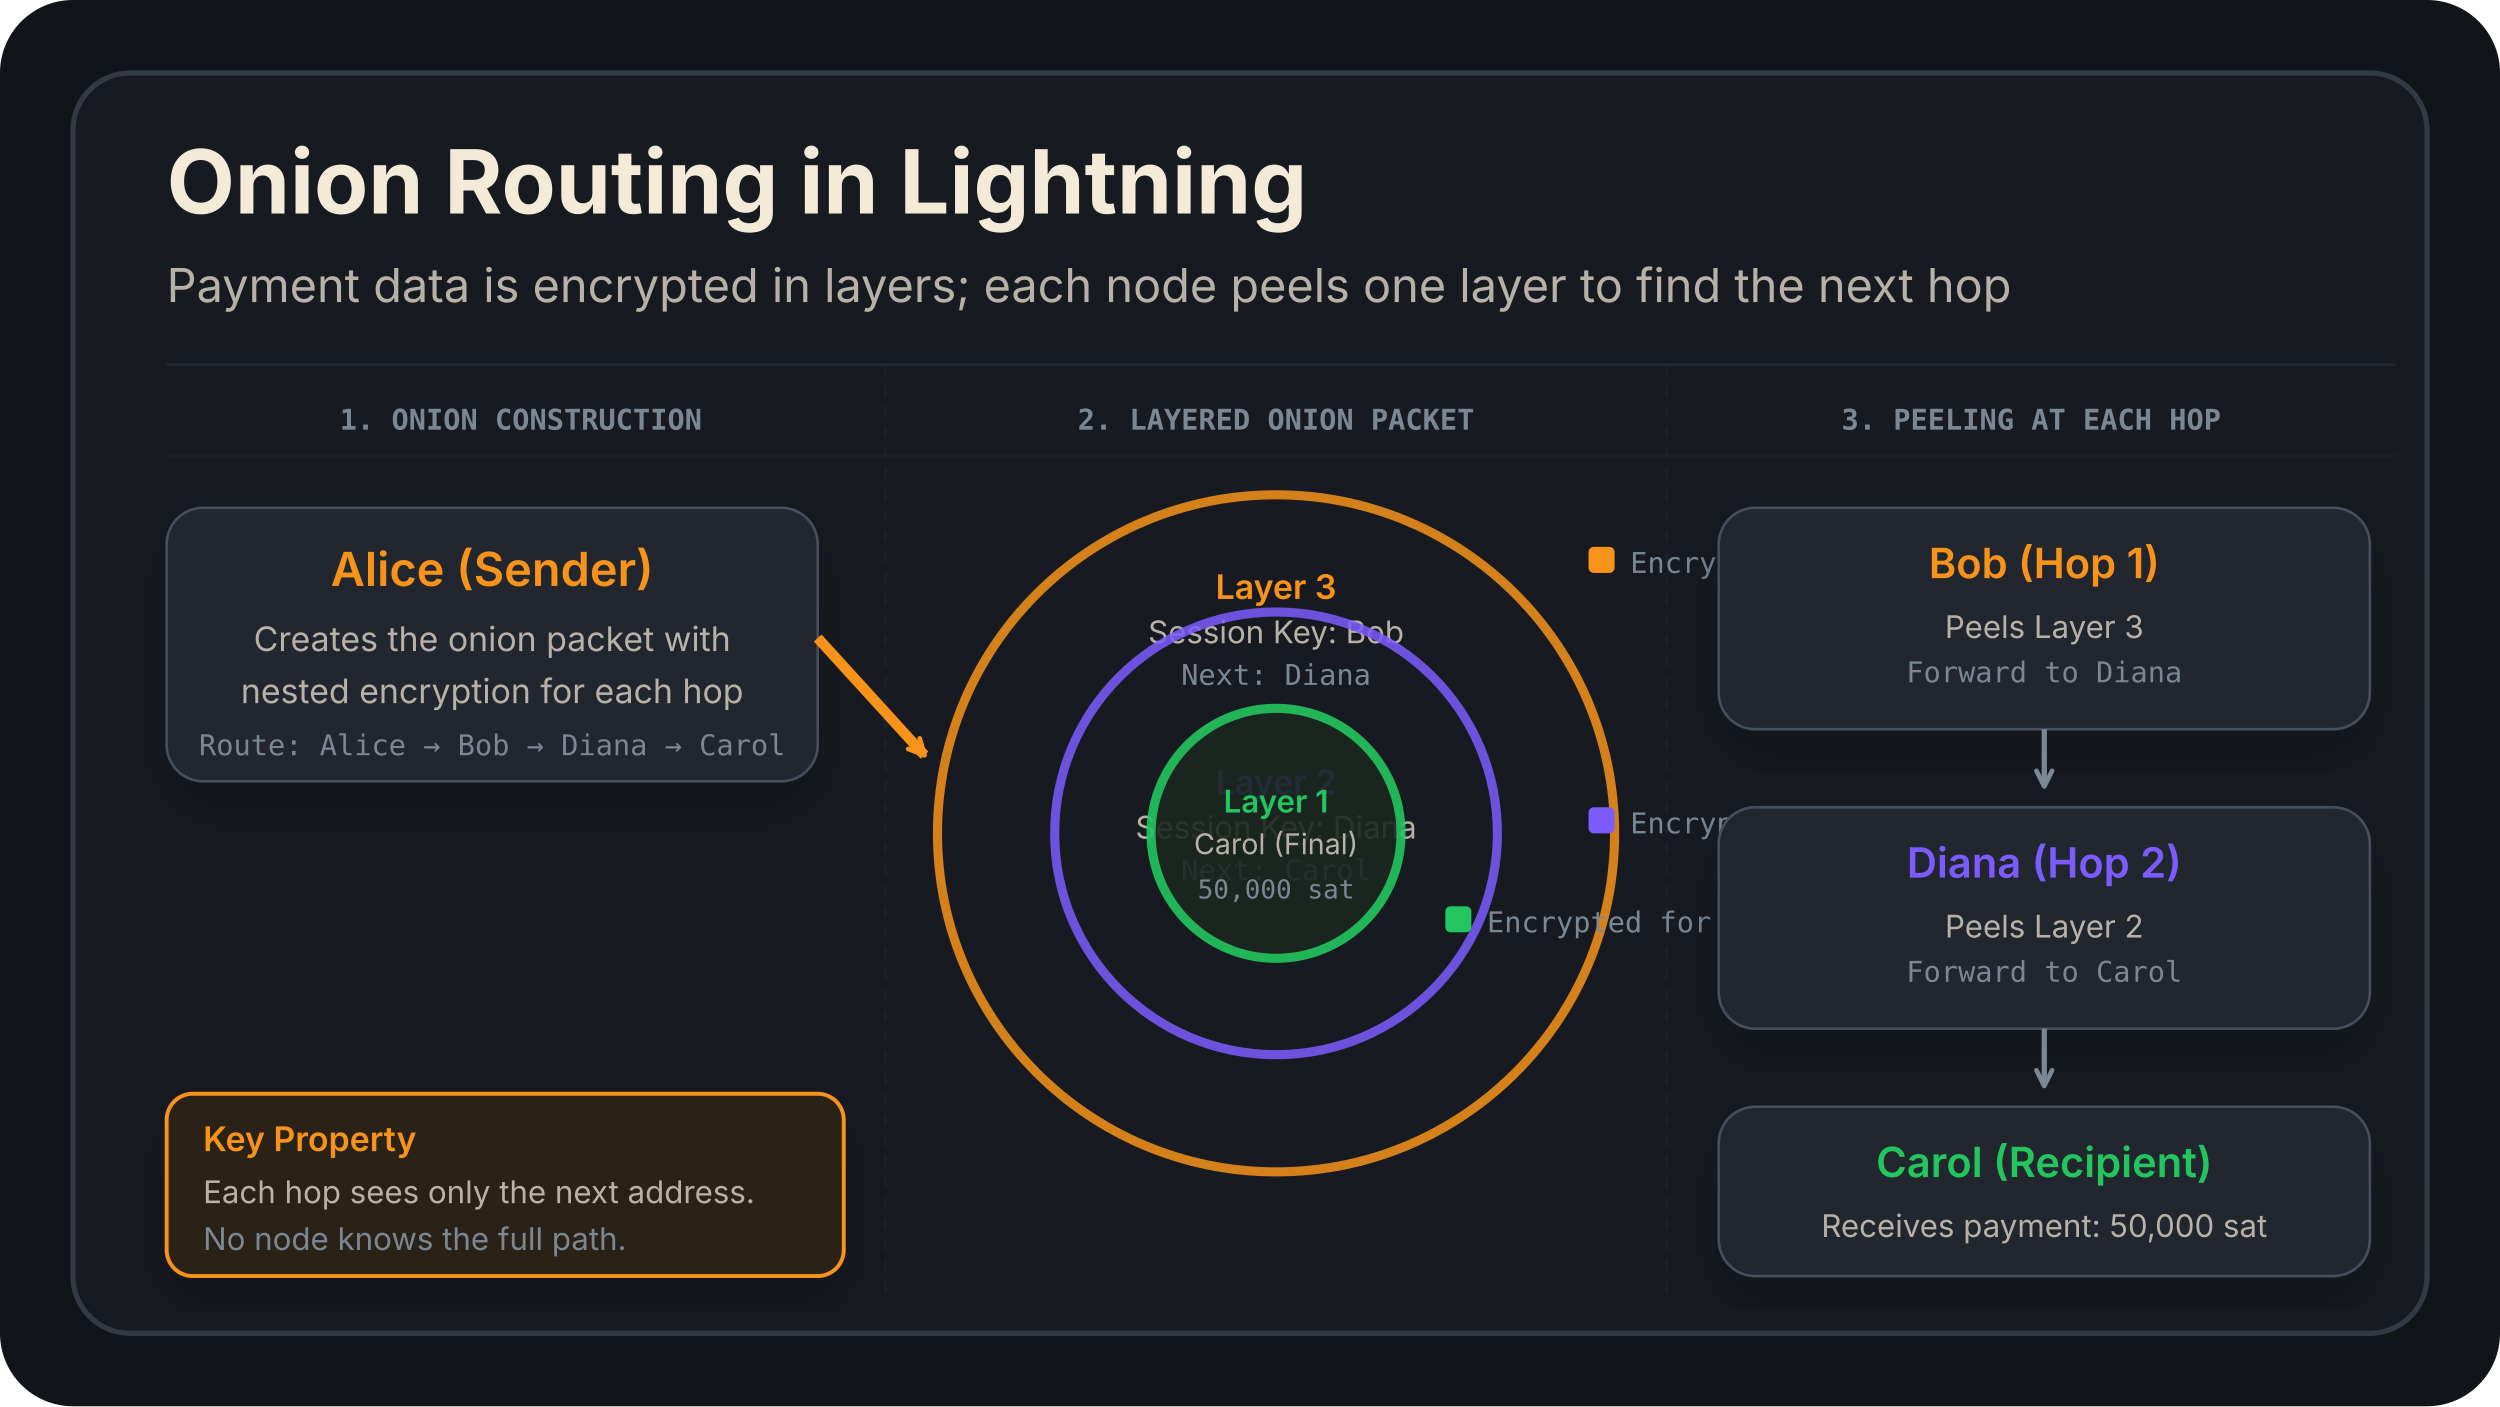
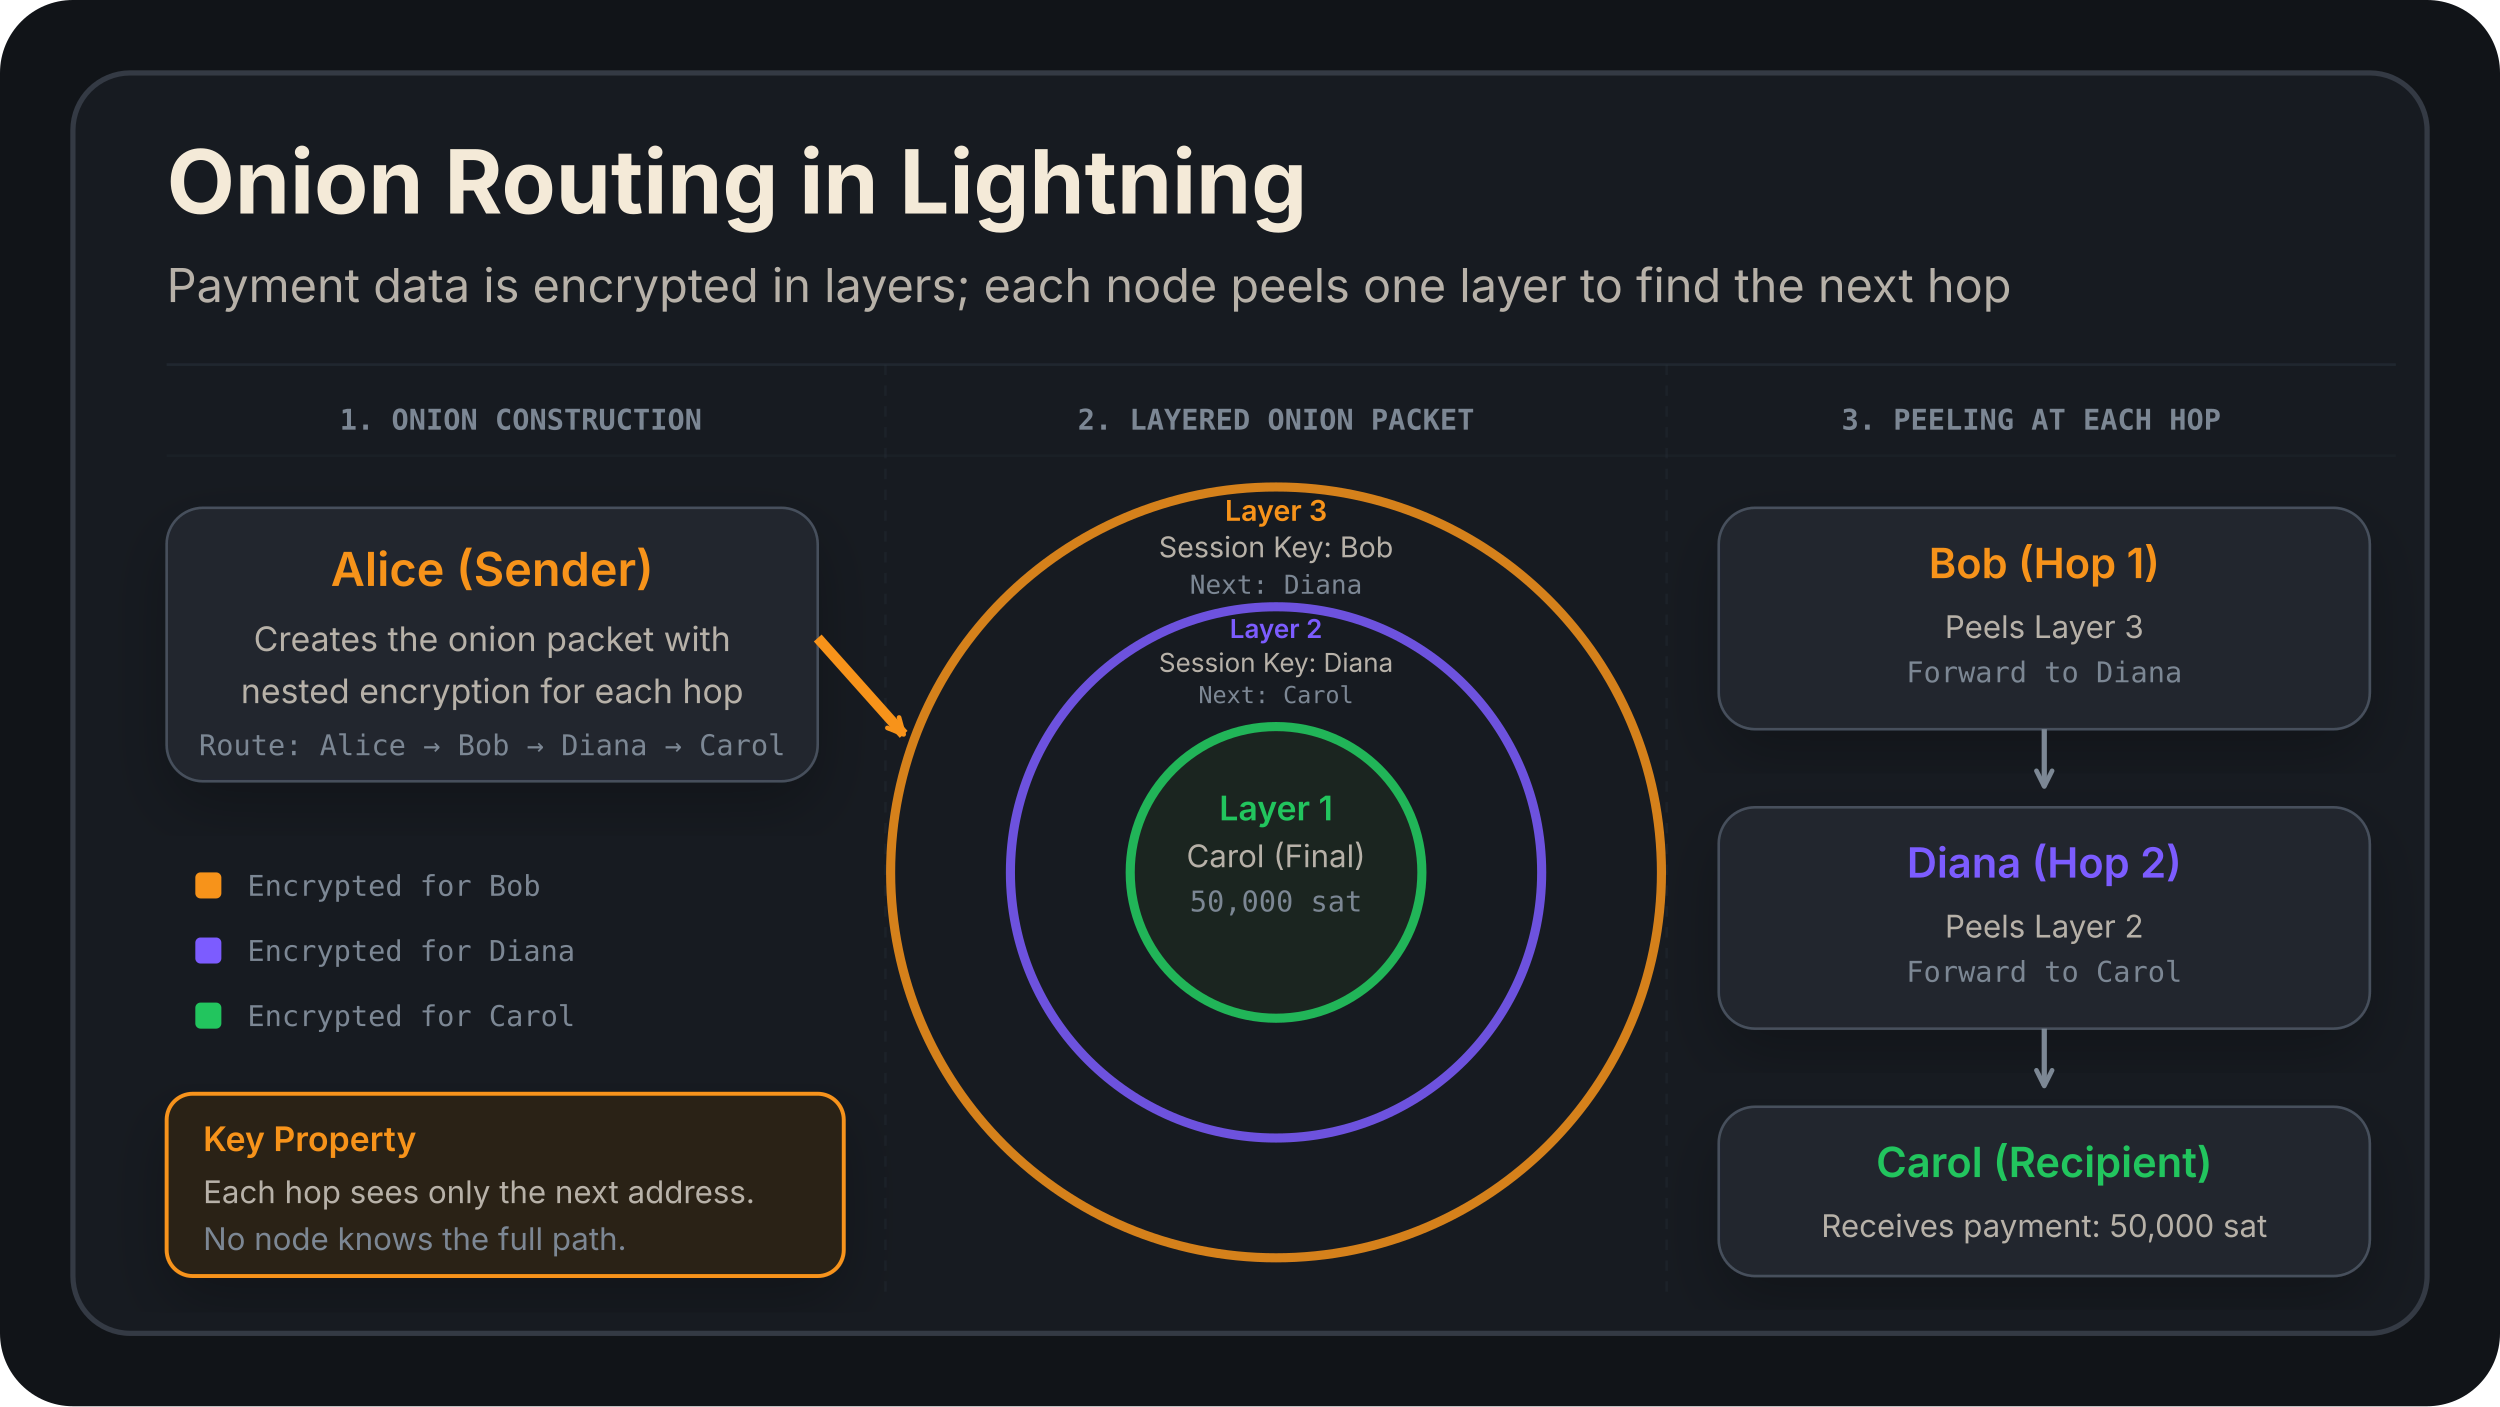
<svg xmlns="http://www.w3.org/2000/svg" width="960" height="540" viewBox="0 0 960 540" fill="none" role="img" aria-labelledby="title desc">
  <defs>
    <marker id="arrow-orange" markerWidth="10" markerHeight="10" refX="8" refY="5" orient="auto" markerUnits="userSpaceOnUse">
      <path d="M2 2L8 5L2 8" fill="none" stroke="#F7931A" stroke-width="1.8" stroke-linecap="round" stroke-linejoin="round" />
    </marker>
    <marker id="arrow-muted" markerWidth="10" markerHeight="10" refX="8" refY="5" orient="auto" markerUnits="userSpaceOnUse">
      <path d="M2 2L8 5L2 8" fill="none" stroke="#7C8794" stroke-width="1.8" stroke-linecap="round" stroke-linejoin="round" />
    </marker>
    <marker id="arrow-green" markerWidth="10" markerHeight="10" refX="8" refY="5" orient="auto" markerUnits="userSpaceOnUse">
      <path d="M2 2L8 5L2 8" fill="none" stroke="#22C55E" stroke-width="1.8" stroke-linecap="round" stroke-linejoin="round" />
    </marker>
    <filter id="soft" x="-20%" y="-20%" width="140%" height="140%">
      <feDropShadow dx="0" dy="10" stdDeviation="12" flood-color="#000000" flood-opacity="0.24" />
    </filter>
  </defs>
  <rect width="960" height="540" rx="28" fill="#111418" />
  <rect x="28" y="28" width="904" height="484" rx="22" fill="#171B21" stroke="#343A44" stroke-width="2" />
  <text x="64" y="82" fill="#F4EAD8" font-family="Inter, Arial, sans-serif" font-size="34" font-weight="700">Onion Routing in Lightning</text>
  <text x="64" y="116" fill="#B7B1A8" font-family="Inter, Arial, sans-serif" font-size="18">Payment data is encrypted in layers; each node peels one layer to find the next hop</text>
  <line x1="64" y1="140" x2="920" y2="140" stroke="#28313B" stroke-width="1" opacity="0.55" />
  <line x1="340" y1="140" x2="340" y2="500" stroke="#28313B" stroke-width="1" opacity="0.3" stroke-dasharray="4,4" />
  <line x1="640" y1="140" x2="640" y2="500" stroke="#28313B" stroke-width="1" opacity="0.3" stroke-dasharray="4,4" />
  <text x="200" y="165" fill="#7C8794" font-family="JetBrains Mono, monospace" font-size="11" font-weight="600" text-anchor="middle">1. ONION CONSTRUCTION</text>
  <text x="490" y="165" fill="#7C8794" font-family="JetBrains Mono, monospace" font-size="11" font-weight="600" text-anchor="middle">2. LAYERED ONION PACKET</text>
  <text x="780" y="165" fill="#7C8794" font-family="JetBrains Mono, monospace" font-size="11" font-weight="600" text-anchor="middle">3. PEELING AT EACH HOP</text>
  <line x1="64" y1="175" x2="920" y2="175" stroke="#28313B" stroke-width="1" opacity="0.2" />
  <g filter="url(#soft)">
    <rect x="64" y="195" width="250" height="105" rx="14" fill="#20252D" stroke="#46505C" />
  </g>
  <text x="189" y="225" fill="#F7931A" font-family="Inter, Arial, sans-serif" font-size="18" font-weight="600" text-anchor="middle">Alice (Sender)</text>
  <text x="189" y="250" fill="#B7B1A8" font-family="Inter, Arial, sans-serif" font-size="13" text-anchor="middle">Creates the onion packet with</text>
  <text x="189" y="270" fill="#B7B1A8" font-family="Inter, Arial, sans-serif" font-size="13" text-anchor="middle">nested encryption for each hop</text>
  <text x="189" y="290" fill="#7C8794" font-family="JetBrains Mono, monospace" font-size="11" text-anchor="middle">Route: Alice → Bob → Diana → Carol</text>
-   <line x1="314" y1="245" x2="355" y2="290" stroke="#F7931A" stroke-width="4" marker-end="url(#arrow-orange)" />
-   <circle cx="490" cy="320" r="130" fill="none" stroke="#F7931A" stroke-width="3.5" opacity="0.85" />
-   <text x="490" y="230" fill="#F7931A" font-family="Inter, Arial, sans-serif" font-size="13" font-weight="600" text-anchor="middle">Layer 3</text>
-   <text x="490" y="247" fill="#B7B1A8" font-family="Inter, Arial, sans-serif" font-size="12" text-anchor="middle">Session Key: Bob</text>
-   <text x="490" y="263" fill="#7C8794" font-family="JetBrains Mono, monospace" font-size="11" text-anchor="middle">Next: Diana</text>
-   <circle cx="490" cy="320" r="85" fill="none" stroke="#7C5CFF" stroke-width="3.5" opacity="0.85" />
-   <text x="490" y="305" fill="#7C5CFF" font-family="Inter, Arial, sans-serif" font-size="13" font-weight="600" text-anchor="middle">Layer 2</text>
-   <text x="490" y="322" fill="#B7B1A8" font-family="Inter, Arial, sans-serif" font-size="12" text-anchor="middle">Session Key: Diana</text>
-   <text x="490" y="338" fill="#7C8794" font-family="JetBrains Mono, monospace" font-size="11" text-anchor="middle">Next: Carol</text>
-   <circle cx="490" cy="320" r="48" fill="#1C2620" stroke="#22C55E" stroke-width="3.5" opacity="0.9" />
-   <text x="490" y="312" fill="#22C55E" font-family="Inter, Arial, sans-serif" font-size="12" font-weight="600" text-anchor="middle">Layer 1</text>
-   <text x="490" y="328" fill="#B7B1A8" font-family="Inter, Arial, sans-serif" font-size="11" text-anchor="middle">Carol (Final)</text>
-   <text x="490" y="345" fill="#7C8794" font-family="JetBrains Mono, monospace" font-size="10" text-anchor="middle">50,000 sat</text>
-   <rect x="610" y="210" width="10" height="10" rx="2" fill="#F7931A" />
-   <text x="626" y="220" fill="#7C8794" font-family="JetBrains Mono, monospace" font-size="11">Encrypted for Bob</text>
-   <rect x="610" y="310" width="10" height="10" rx="2" fill="#7C5CFF" />
-   <text x="626" y="320" fill="#7C8794" font-family="JetBrains Mono, monospace" font-size="11">Encrypted for Diana</text>
-   <rect x="555" y="348" width="10" height="10" rx="2" fill="#22C55E" />
-   <text x="571" y="358" fill="#7C8794" font-family="JetBrains Mono, monospace" font-size="11">Encrypted for Carol</text>
+   <line x1="314" y1="245" x2="347" y2="282" stroke="#F7931A" stroke-width="4" marker-end="url(#arrow-orange)" />
+   <circle cx="490" cy="335" r="148" fill="none" stroke="#F7931A" stroke-width="3.5" opacity="0.85" />
+   <circle cx="490" cy="335" r="102" fill="none" stroke="#7C5CFF" stroke-width="3.5" opacity="0.85" />
+   <circle cx="490" cy="335" r="56" fill="#1C2620" stroke="#22C55E" stroke-width="3.5" opacity="0.9" />
+   <text x="490" y="200" fill="#F7931A" font-family="Inter, Arial, sans-serif" font-size="11" font-weight="600" text-anchor="middle">Layer 3</text>
+   <text x="490" y="214" fill="#B7B1A8" font-family="Inter, Arial, sans-serif" font-size="11" text-anchor="middle">Session Key: Bob</text>
+   <text x="490" y="228" fill="#7C8794" font-family="JetBrains Mono, monospace" font-size="10" text-anchor="middle">Next: Diana</text>
+   <text x="490" y="245" fill="#7C5CFF" font-family="Inter, Arial, sans-serif" font-size="10" font-weight="600" text-anchor="middle">Layer 2</text>
+   <text x="490" y="258" fill="#B7B1A8" font-family="Inter, Arial, sans-serif" font-size="10" text-anchor="middle">Session Key: Diana</text>
+   <text x="490" y="270" fill="#7C8794" font-family="JetBrains Mono, monospace" font-size="9" text-anchor="middle">Next: Carol</text>
+   <text x="490" y="315" fill="#22C55E" font-family="Inter, Arial, sans-serif" font-size="13" font-weight="600" text-anchor="middle">Layer 1</text>
+   <text x="490" y="333" fill="#B7B1A8" font-family="Inter, Arial, sans-serif" font-size="12" text-anchor="middle">Carol (Final)</text>
+   <text x="490" y="350" fill="#7C8794" font-family="JetBrains Mono, monospace" font-size="11" text-anchor="middle">50,000 sat</text>
+   <rect x="75" y="335" width="10" height="10" rx="2" fill="#F7931A" />
+   <text x="95" y="344" fill="#7C8794" font-family="JetBrains Mono, monospace" font-size="11">Encrypted for Bob</text>
+   <rect x="75" y="360" width="10" height="10" rx="2" fill="#7C5CFF" />
+   <text x="95" y="369" fill="#7C8794" font-family="JetBrains Mono, monospace" font-size="11">Encrypted for Diana</text>
+   <rect x="75" y="385" width="10" height="10" rx="2" fill="#22C55E" />
+   <text x="95" y="394" fill="#7C8794" font-family="JetBrains Mono, monospace" font-size="11">Encrypted for Carol</text>
  <g filter="url(#soft)">
    <rect x="660" y="195" width="250" height="85" rx="14" fill="#20252D" stroke="#46505C" />
  </g>
  <text x="785" y="222" fill="#F7931A" font-family="Inter, Arial, sans-serif" font-size="16" font-weight="600" text-anchor="middle">Bob (Hop 1)</text>
  <text x="785" y="245" fill="#B7B1A8" font-family="Inter, Arial, sans-serif" font-size="12" text-anchor="middle">Peels Layer 3</text>
  <text x="785" y="262" fill="#7C8794" font-family="JetBrains Mono, monospace" font-size="11" text-anchor="middle">Forward to Diana</text>
  <line x1="785" y1="280" x2="785" y2="302" stroke="#7C8794" stroke-width="2" marker-end="url(#arrow-muted)" />
  <g filter="url(#soft)">
    <rect x="660" y="310" width="250" height="85" rx="14" fill="#20252D" stroke="#46505C" />
  </g>
  <text x="785" y="337" fill="#7C5CFF" font-family="Inter, Arial, sans-serif" font-size="16" font-weight="600" text-anchor="middle">Diana (Hop 2)</text>
  <text x="785" y="360" fill="#B7B1A8" font-family="Inter, Arial, sans-serif" font-size="12" text-anchor="middle">Peels Layer 2</text>
  <text x="785" y="377" fill="#7C8794" font-family="JetBrains Mono, monospace" font-size="11" text-anchor="middle">Forward to Carol</text>
  <line x1="785" y1="395" x2="785" y2="417" stroke="#7C8794" stroke-width="2" marker-end="url(#arrow-muted)" />
  <g filter="url(#soft)">
    <rect x="660" y="425" width="250" height="65" rx="14" fill="#20252D" stroke="#46505C" />
  </g>
  <text x="785" y="452" fill="#22C55E" font-family="Inter, Arial, sans-serif" font-size="16" font-weight="600" text-anchor="middle">Carol (Recipient)</text>
  <text x="785" y="475" fill="#B7B1A8" font-family="Inter, Arial, sans-serif" font-size="12" text-anchor="middle">Receives payment: 50,000 sat</text>
  <g filter="url(#soft)">
    <rect x="64" y="420" width="260" height="70" rx="10" fill="#2A2116" stroke="#F7931A" stroke-width="1.5" />
  </g>
  <text x="78" y="442" fill="#F7931A" font-family="Inter, Arial, sans-serif" font-size="13" font-weight="600">Key Property</text>
  <text x="78" y="462" fill="#B7B1A8" font-family="Inter, Arial, sans-serif" font-size="12">Each hop sees only the next address.</text>
  <text x="78" y="480" fill="#7C8794" font-family="Inter, Arial, sans-serif" font-size="12">No node knows the full path.</text>
</svg>
